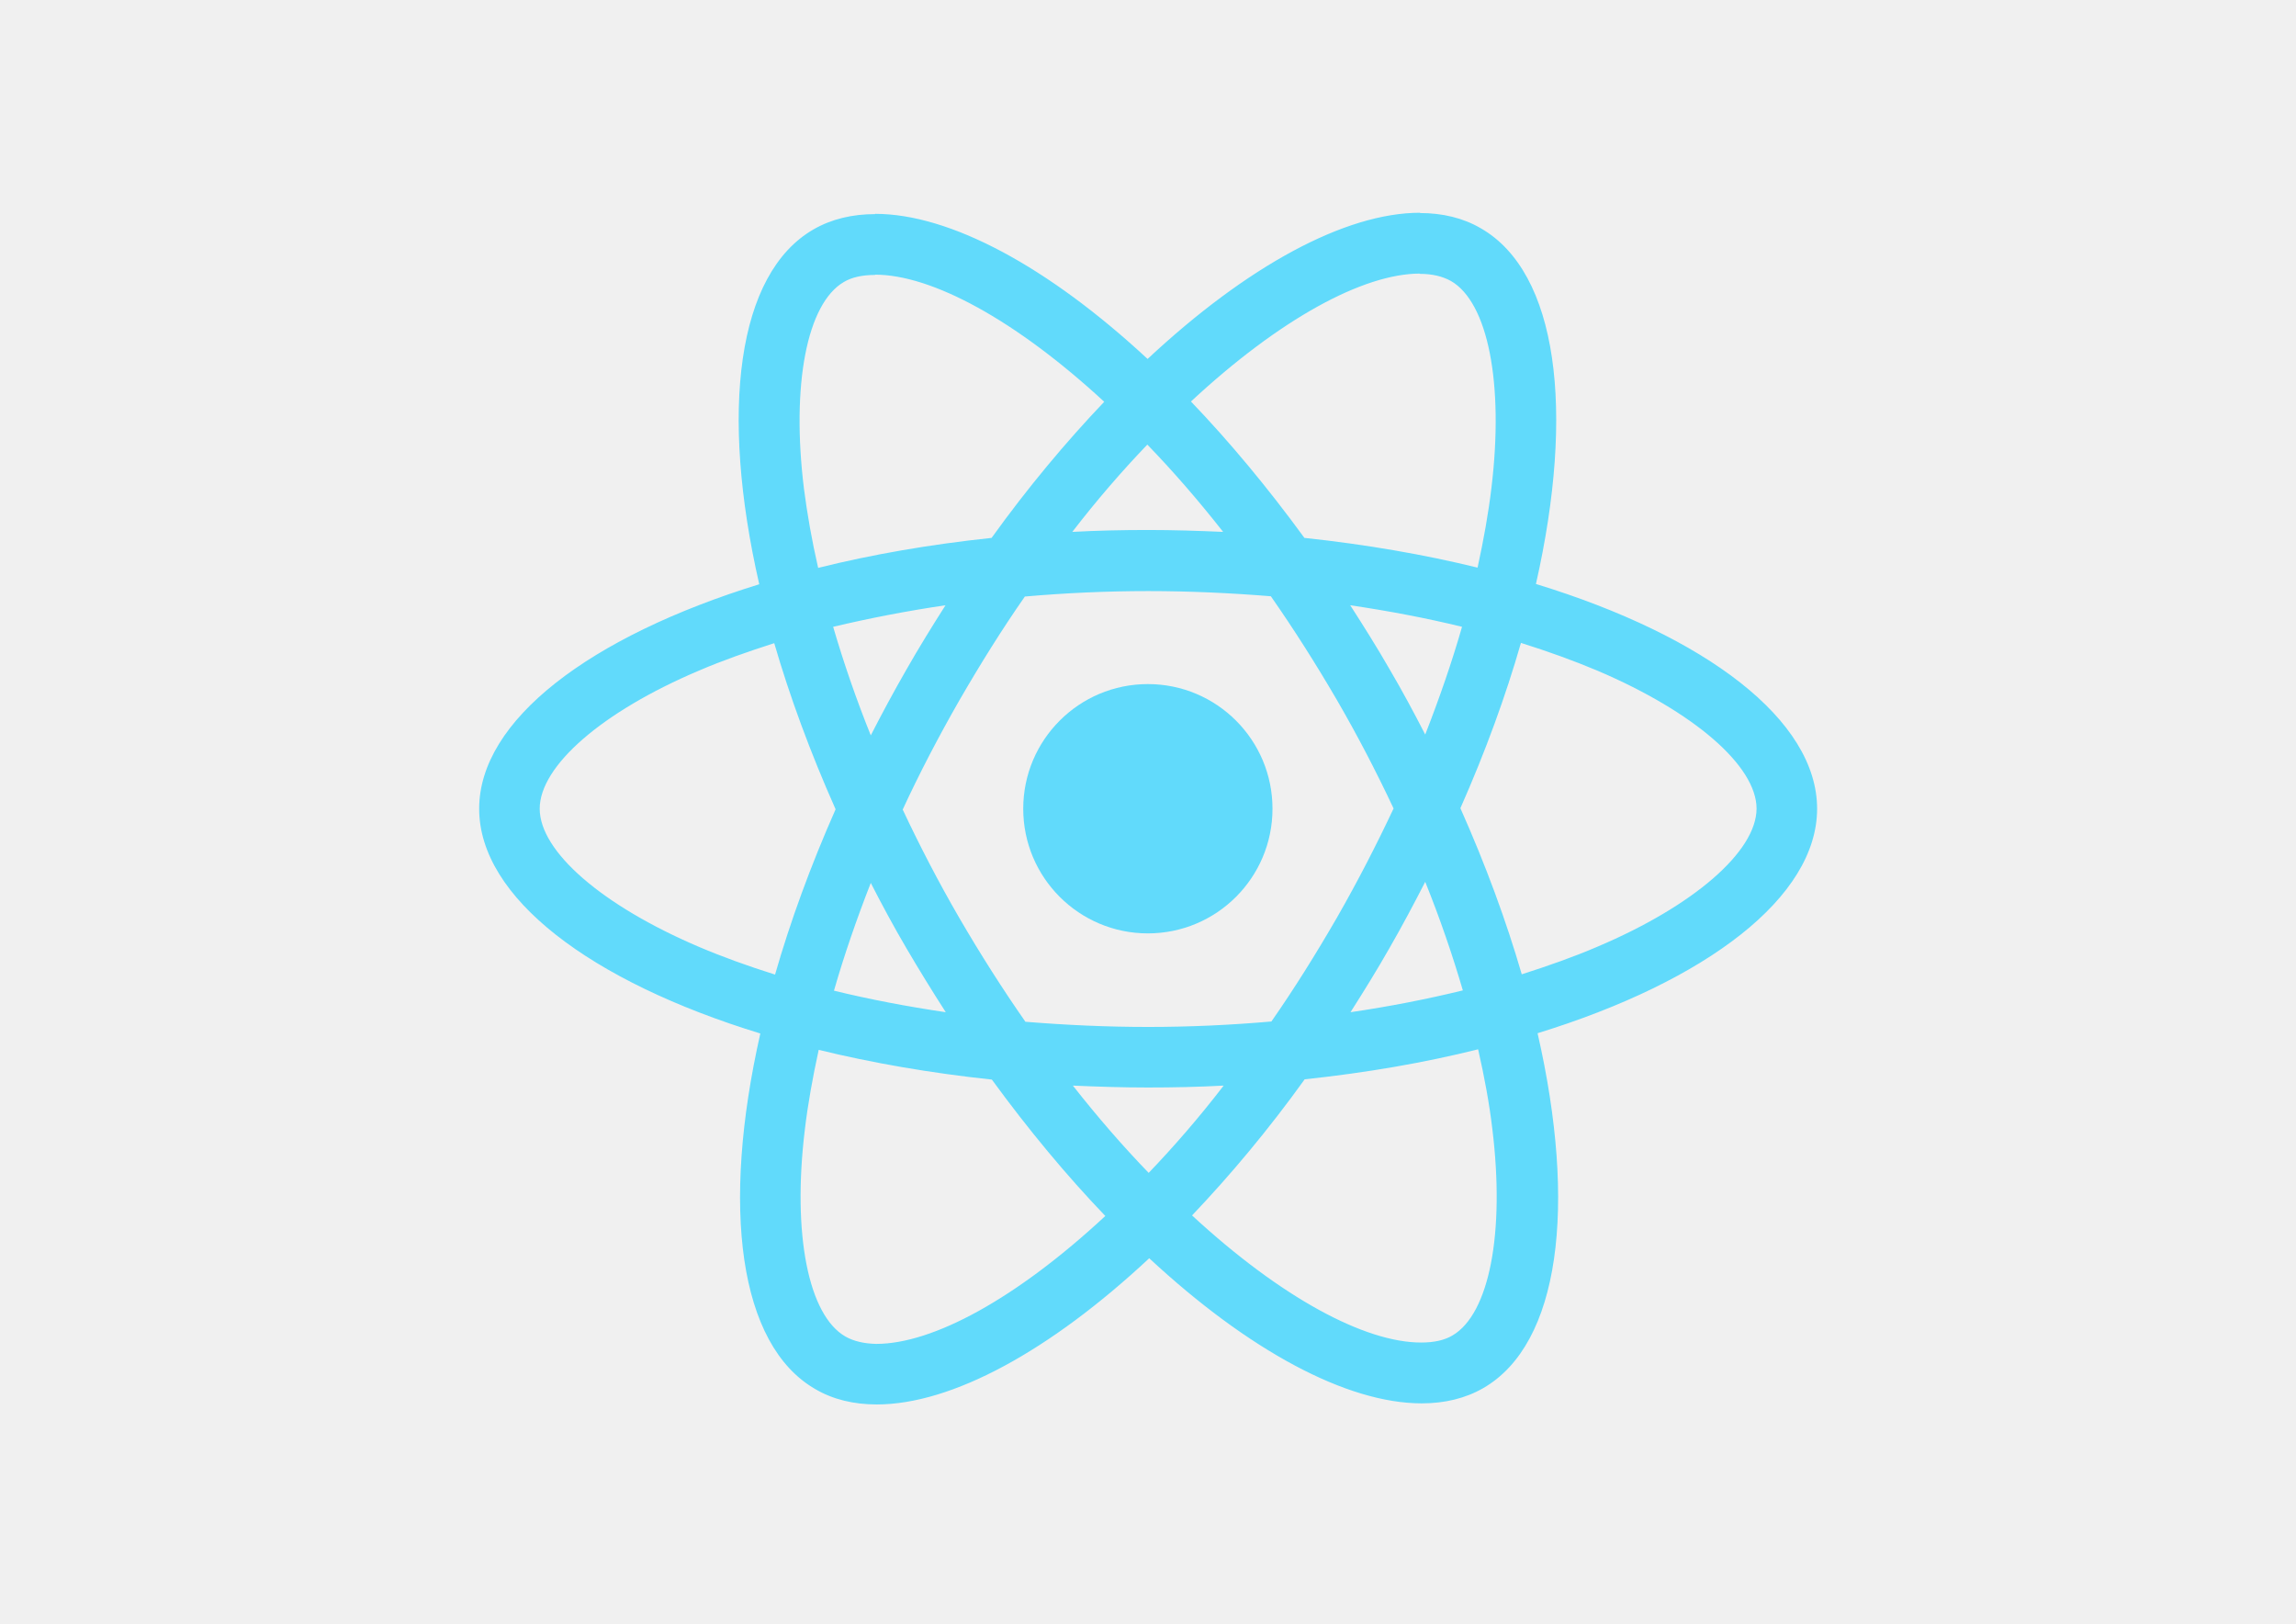
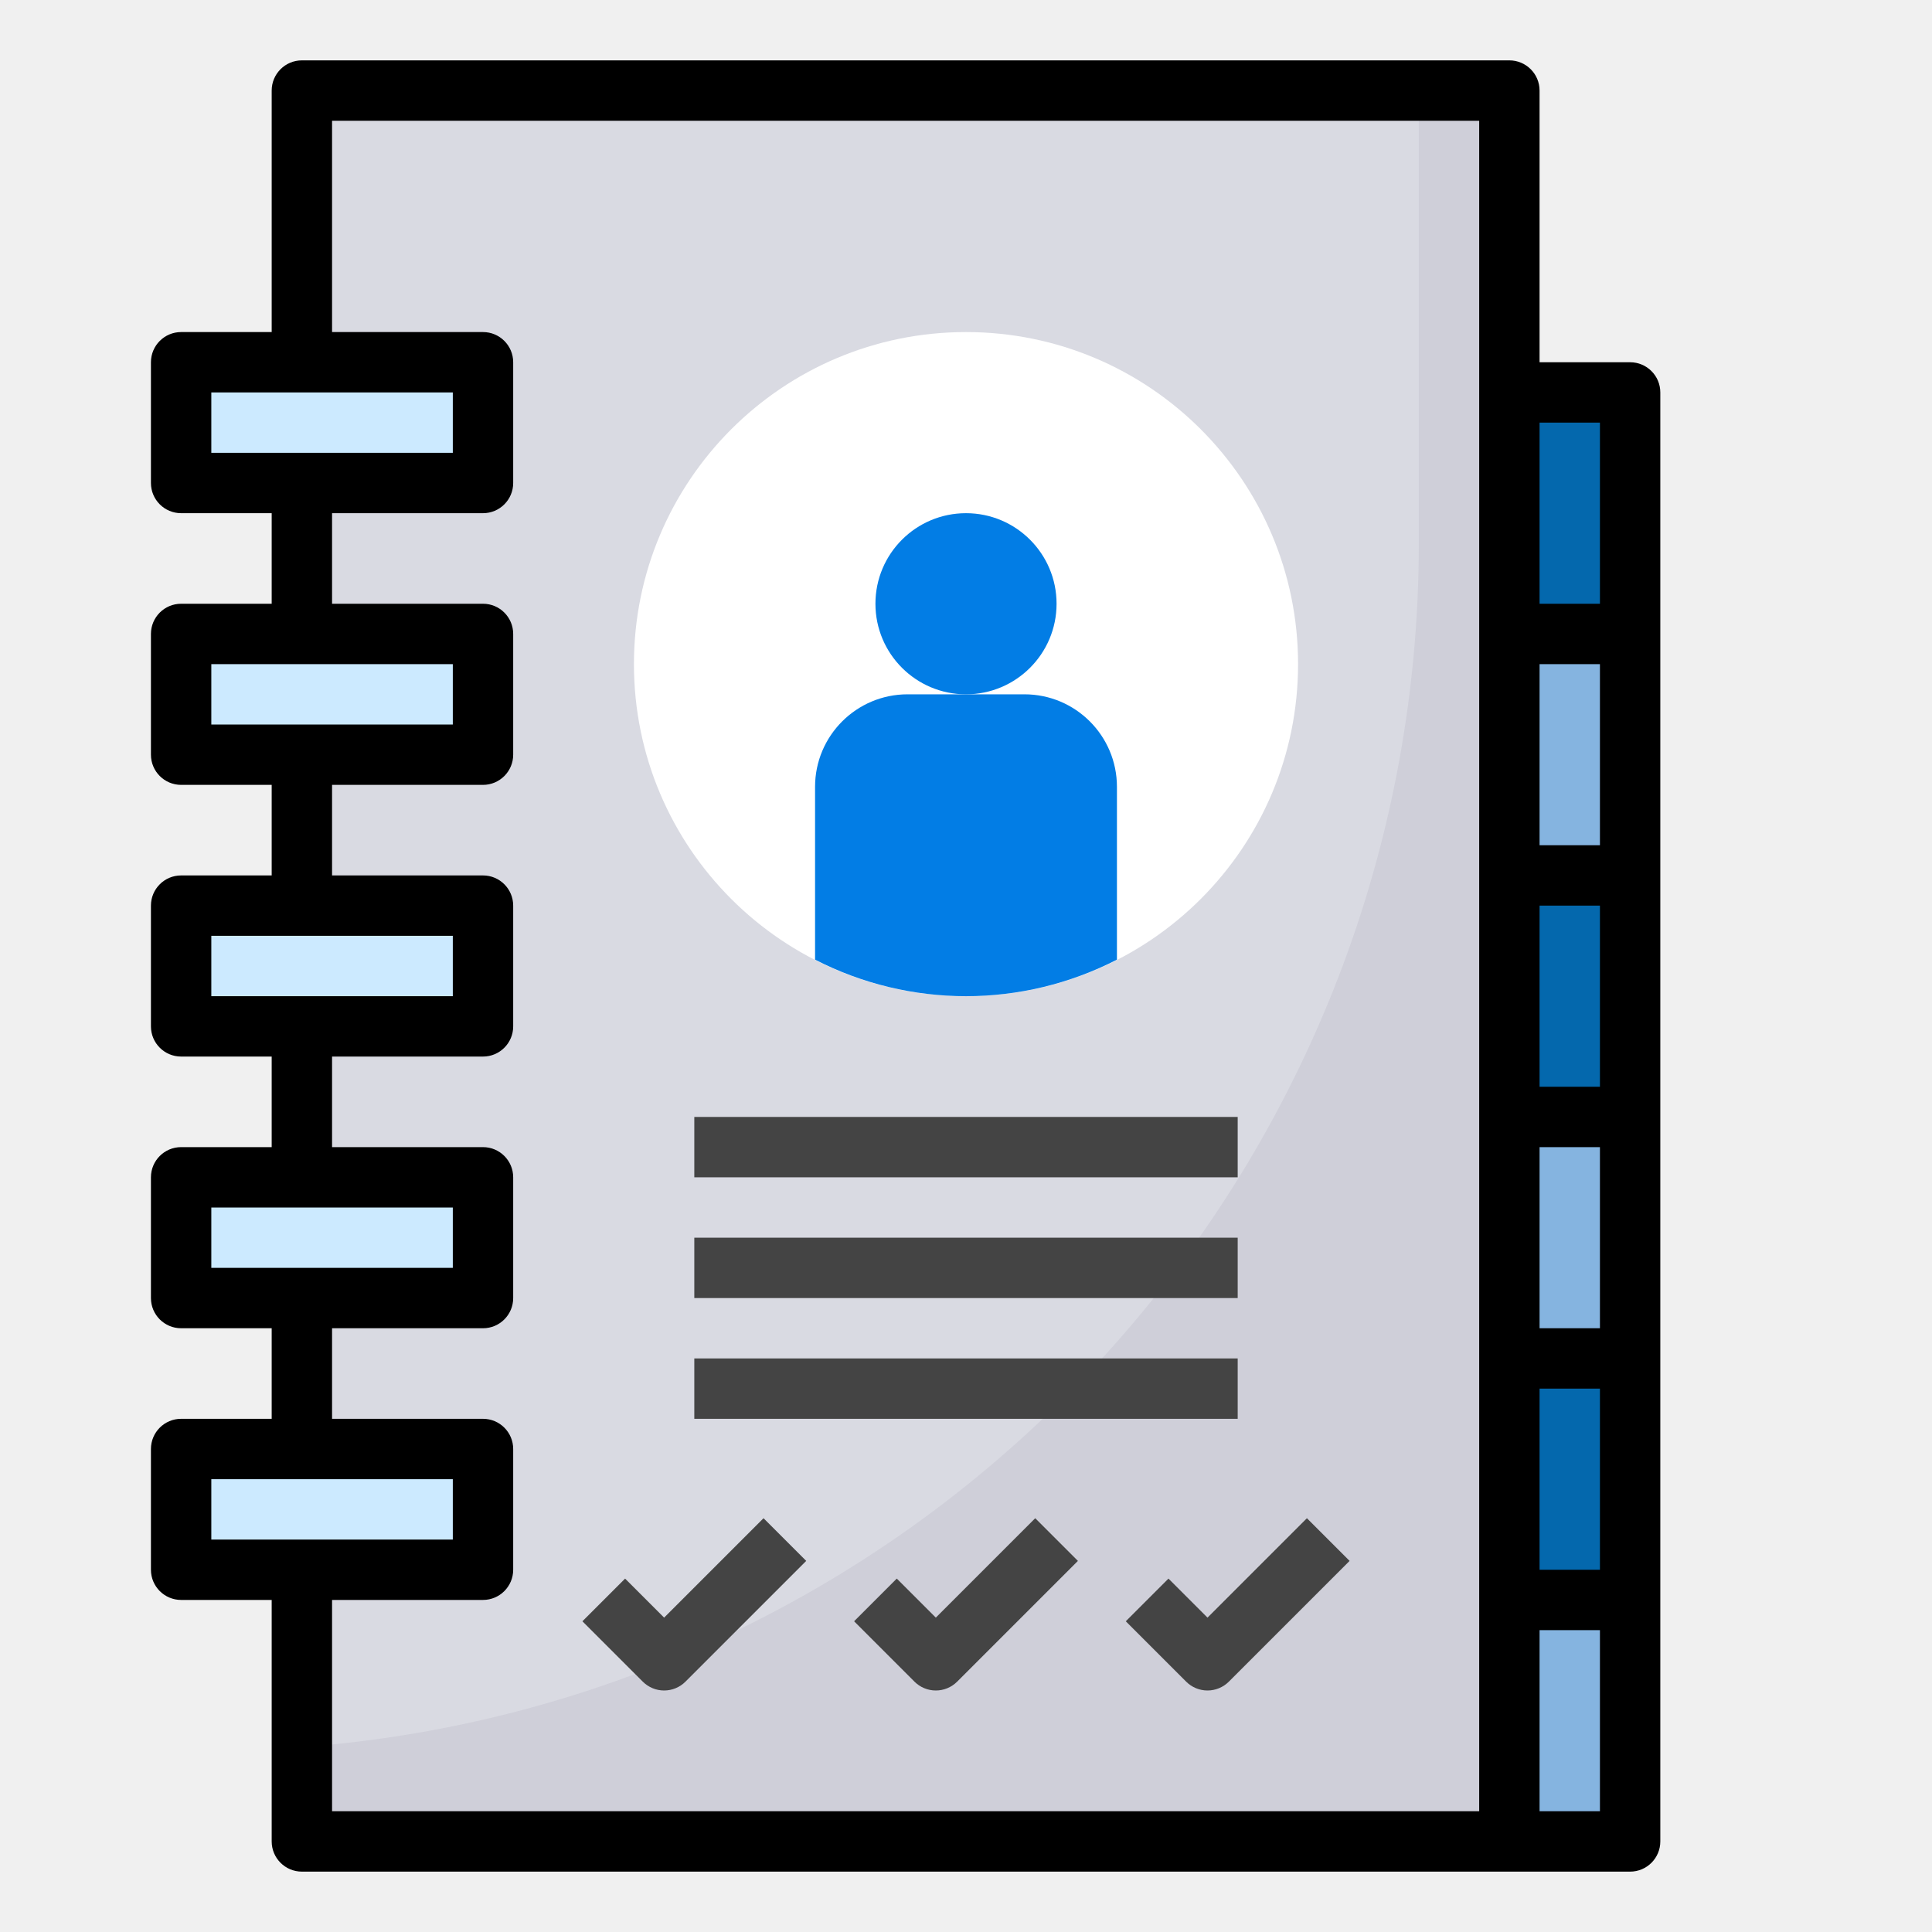
- <svg xmlns="http://www.w3.org/2000/svg" viewBox="0 0 841.9 595.3">
-   <g fill="#61DAFB">
-     <path d="M666.3 296.5c0-32.5-40.7-63.3-103.1-82.4 14.4-63.6 8-114.2-20.2-130.4-6.5-3.8-14.1-5.6-22.4-5.6v22.3c4.6 0 8.3.9 11.4 2.6 13.6 7.8 19.5 37.5 14.9 75.7-1.1 9.4-2.9 19.3-5.1 29.4-19.6-4.8-41-8.5-63.5-10.9-13.5-18.5-27.5-35.3-41.6-50 32.6-30.3 63.2-46.9 84-46.9V78c-27.5 0-63.5 19.6-99.9 53.6-36.4-33.8-72.4-53.2-99.9-53.2v22.3c20.7 0 51.4 16.5 84 46.6-14 14.7-28 31.4-41.3 49.9-22.6 2.4-44 6.1-63.6 11-2.3-10-4-19.7-5.2-29-4.7-38.2 1.1-67.9 14.6-75.8 3-1.8 6.9-2.6 11.5-2.6V78.5c-8.4 0-16 1.8-22.6 5.6-28.1 16.2-34.4 66.7-19.9 130.1-62.2 19.2-102.7 49.9-102.7 82.3 0 32.5 40.7 63.3 103.1 82.4-14.4 63.6-8 114.2 20.2 130.4 6.5 3.8 14.1 5.6 22.5 5.6 27.5 0 63.5-19.6 99.9-53.6 36.4 33.8 72.4 53.2 99.9 53.2 8.4 0 16-1.8 22.6-5.6 28.1-16.2 34.4-66.7 19.9-130.1 62-19.1 102.5-49.9 102.5-82.3zm-130.2-66.7c-3.7 12.9-8.3 26.2-13.5 39.5-4.1-8-8.4-16-13.1-24-4.6-8-9.5-15.8-14.4-23.4 14.2 2.1 27.9 4.7 41 7.9zm-45.8 106.5c-7.8 13.5-15.8 26.3-24.1 38.2-14.9 1.3-30 2-45.2 2-15.1 0-30.2-.7-45-1.9-8.3-11.9-16.4-24.6-24.2-38-7.6-13.1-14.5-26.4-20.8-39.8 6.2-13.4 13.2-26.8 20.7-39.9 7.8-13.5 15.8-26.3 24.1-38.2 14.9-1.3 30-2 45.2-2 15.1 0 30.2.7 45 1.9 8.3 11.9 16.4 24.6 24.2 38 7.6 13.1 14.5 26.4 20.8 39.8-6.3 13.4-13.2 26.8-20.7 39.9zm32.3-13c5.4 13.4 10 26.8 13.8 39.8-13.1 3.2-26.9 5.9-41.2 8 4.9-7.7 9.8-15.6 14.4-23.7 4.6-8 8.9-16.1 13-24.1zM421.2 430c-9.3-9.6-18.6-20.3-27.8-32 9 .4 18.2.7 27.5.7 9.4 0 18.7-.2 27.8-.7-9 11.7-18.3 22.4-27.5 32zm-74.4-58.9c-14.2-2.1-27.9-4.7-41-7.9 3.7-12.9 8.3-26.2 13.5-39.5 4.1 8 8.4 16 13.1 24 4.7 8 9.5 15.8 14.4 23.4zM420.7 163c9.3 9.6 18.6 20.3 27.8 32-9-.4-18.2-.7-27.5-.7-9.4 0-18.7.2-27.8.7 9-11.7 18.3-22.4 27.5-32zm-74 58.9c-4.9 7.7-9.8 15.6-14.4 23.7-4.6 8-8.9 16-13 24-5.4-13.4-10-26.8-13.8-39.8 13.1-3.1 26.9-5.8 41.2-7.9zm-90.5 125.2c-35.4-15.1-58.3-34.9-58.3-50.6 0-15.7 22.9-35.6 58.3-50.6 8.6-3.7 18-7 27.7-10.1 5.7 19.6 13.2 40 22.5 60.9-9.2 20.8-16.6 41.1-22.2 60.6-9.9-3.1-19.3-6.5-28-10.2zM310 490c-13.6-7.8-19.5-37.5-14.9-75.7 1.1-9.4 2.9-19.3 5.1-29.4 19.6 4.8 41 8.5 63.5 10.9 13.5 18.5 27.5 35.3 41.6 50-32.6 30.3-63.2 46.9-84 46.9-4.5-.1-8.3-1-11.3-2.7zm237.2-76.2c4.7 38.2-1.1 67.9-14.6 75.8-3 1.8-6.9 2.6-11.5 2.6-20.7 0-51.4-16.5-84-46.6 14-14.7 28-31.4 41.3-49.9 22.6-2.4 44-6.1 63.6-11 2.3 10.1 4.1 19.8 5.2 29.1zm38.5-66.7c-8.6 3.7-18 7-27.7 10.1-5.7-19.6-13.2-40-22.5-60.9 9.2-20.8 16.6-41.1 22.2-60.6 9.9 3.1 19.3 6.5 28.1 10.2 35.4 15.1 58.3 34.9 58.3 50.6-.1 15.7-23 35.6-58.4 50.6zM320.8 78.4z" />
-     <circle cx="420.9" cy="296.5" r="45.7" />
-     <path d="M520.5 78.1z" />
-   </g>
+ <svg xmlns="http://www.w3.org/2000/svg" id="fill" viewBox="0 0 64 64">
+   <rect height="8" style="fill:#85b4e0" width="5" x="49" y="53" />
+   <rect height="8" style="fill:#0468ad" width="5" x="49" y="45" />
+   <rect height="8" style="fill:#85b4e0" width="5" x="49" y="37" />
+   <rect height="8" style="fill:#0468ad" width="5" x="49" y="29" />
+   <rect height="8" style="fill:#85b4e0" width="5" x="49" y="21" />
+   <rect height="8" style="fill:#0468ad" width="5" x="49" y="13" />
+   <rect height="58" style="fill:#d9dae2" width="40" x="10" y="3" />
+   <path d="M47,18V3h3V61H10V57.876A39.993,39.993,0,0,0,47,18Z" style="fill:#cfcfd9" />
+   <circle cx="32" cy="22" r="11" style="fill:#fff" />
+   <rect height="6" rx="3" ry="3" style="fill:#027de5" width="6" x="29" y="17" />
+   <path d="M33.935,23h-3.87A3.065,3.065,0,0,0,27,26.065V31.79a10.936,10.936,0,0,0,10,0V26.065A3.065,3.065,0,0,0,33.935,23Z" style="fill:#027de5" />
+   <rect height="4" style="fill:#cceaff" width="10" x="6" y="12" />
+   <rect height="4" style="fill:#cceaff" width="10" x="6" y="21" />
+   <rect height="4" style="fill:#cceaff" width="10" x="6" y="30" />
+   <rect height="4" style="fill:#cceaff" width="10" x="6" y="39" />
+   <rect height="4" style="fill:#cceaff" width="10" x="6" y="48" />
+   <rect height="2" style="fill:#444" width="18" x="23" y="37" />
+   <rect height="2" style="fill:#444" width="18" x="23" y="41" />
+   <rect height="2" style="fill:#444" width="18" x="23" y="45" />
+   <path d="M22,56a1,1,0,0,1-.707-.293l-2-2,1.414-1.414L22,53.586l3.293-3.293,1.414,1.414-4,4A1,1,0,0,1,22,56Z" style="fill:#444" />
+   <path d="M31,56a1,1,0,0,1-.707-.293l-2-2,1.414-1.414L31,53.586l3.293-3.293,1.414,1.414-4,4A1,1,0,0,1,31,56Z" style="fill:#444" />
+   <path d="M40,56a1,1,0,0,1-.707-.293l-2-2,1.414-1.414L40,53.586l3.293-3.293,1.414,1.414-4,4A1,1,0,0,1,40,56Z" style="fill:#444" />
+   <path d="M54,12H51V3a1,1,0,0,0-1-1H10A1,1,0,0,0,9,3v8H6a1,1,0,0,0-1,1v4a1,1,0,0,0,1,1H9v3H6a1,1,0,0,0-1,1v4a1,1,0,0,0,1,1H9v3H6a1,1,0,0,0-1,1v4a1,1,0,0,0,1,1H9v3H6a1,1,0,0,0-1,1v4a1,1,0,0,0,1,1H9v3H6a1,1,0,0,0-1,1v4a1,1,0,0,0,1,1H9v8a1,1,0,0,0,1,1H54a1,1,0,0,0,1-1V13A1,1,0,0,0,54,12ZM7,15V13h8v2Zm0,9V22h8v2Zm0,9V31h8v2Zm0,9V40h8v2Zm0,7h8v2H7ZM49,60H11V53h5a1,1,0,0,0,1-1V48a1,1,0,0,0-1-1H11V44h5a1,1,0,0,0,1-1V39a1,1,0,0,0-1-1H11V35h5a1,1,0,0,0,1-1V30a1,1,0,0,0-1-1H11V26h5a1,1,0,0,0,1-1V21a1,1,0,0,0-1-1H11V17h5a1,1,0,0,0,1-1V12a1,1,0,0,0-1-1H11V4H49Zm4,0H51V54h2Zm0-8H51V46h2Zm0-8H51V38h2Zm0-8H51V30h2Zm0-8H51V22h2Zm0-8H51V14h2Z" />
</svg>
